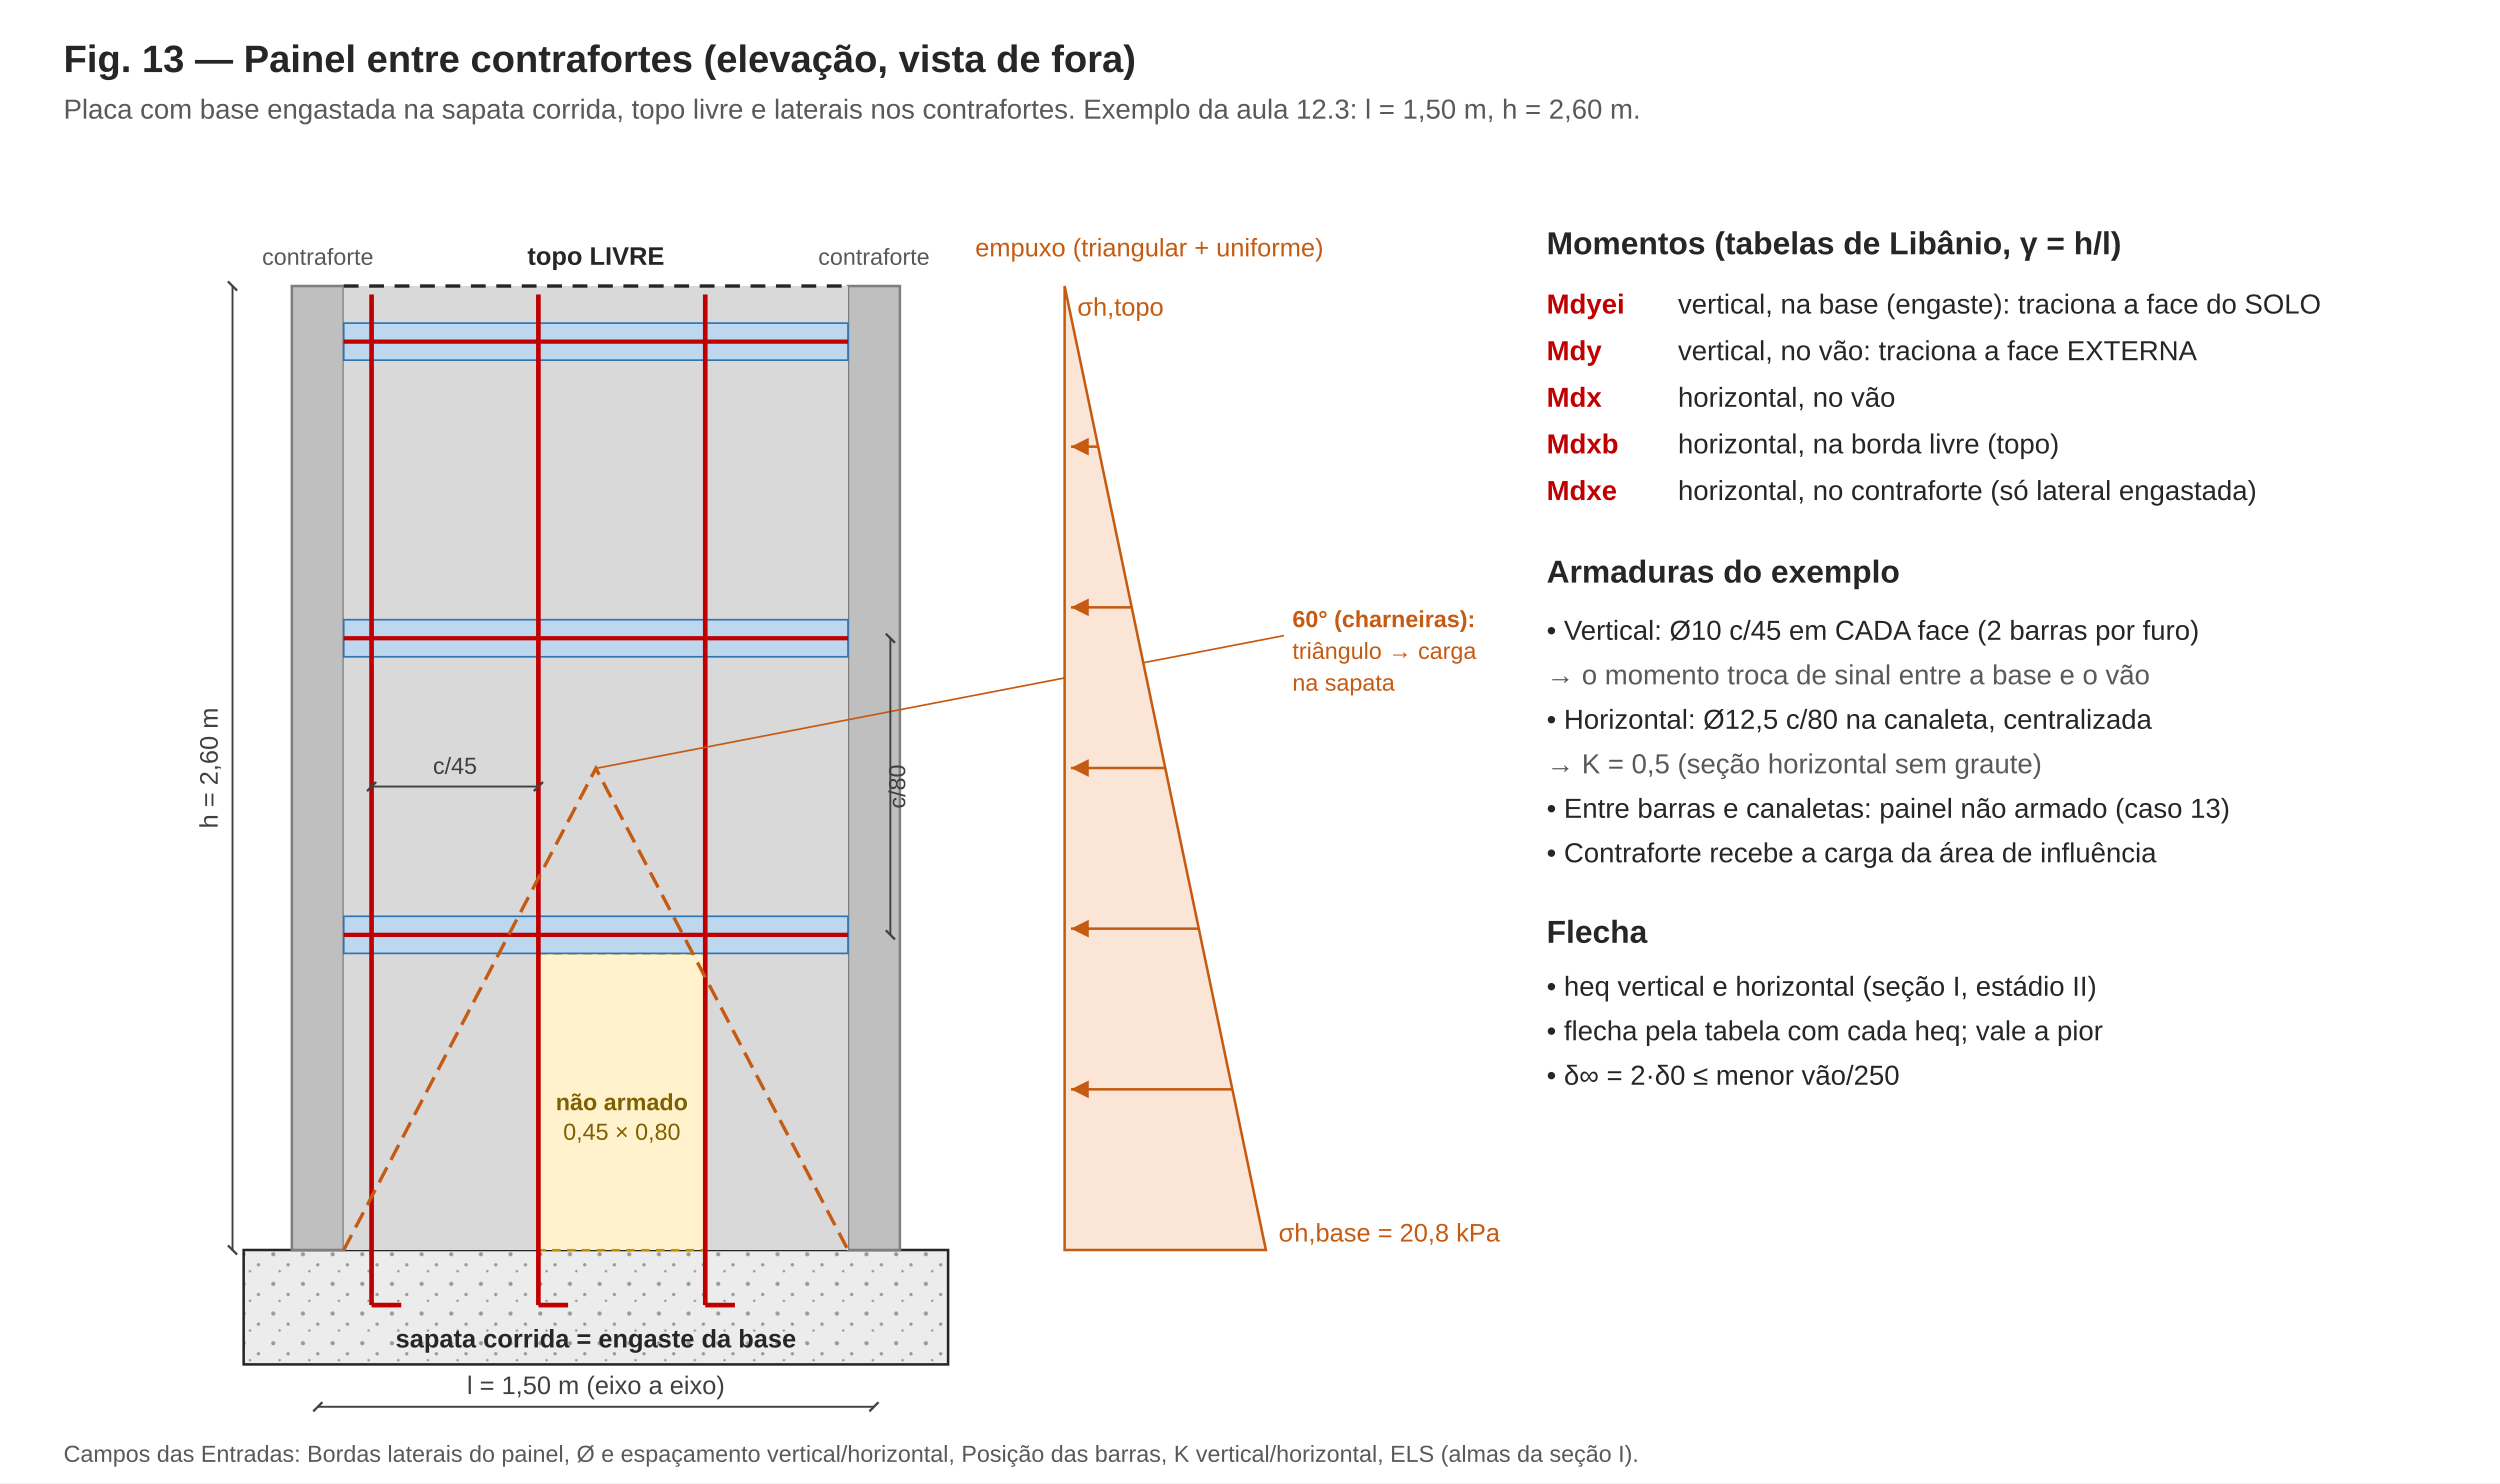
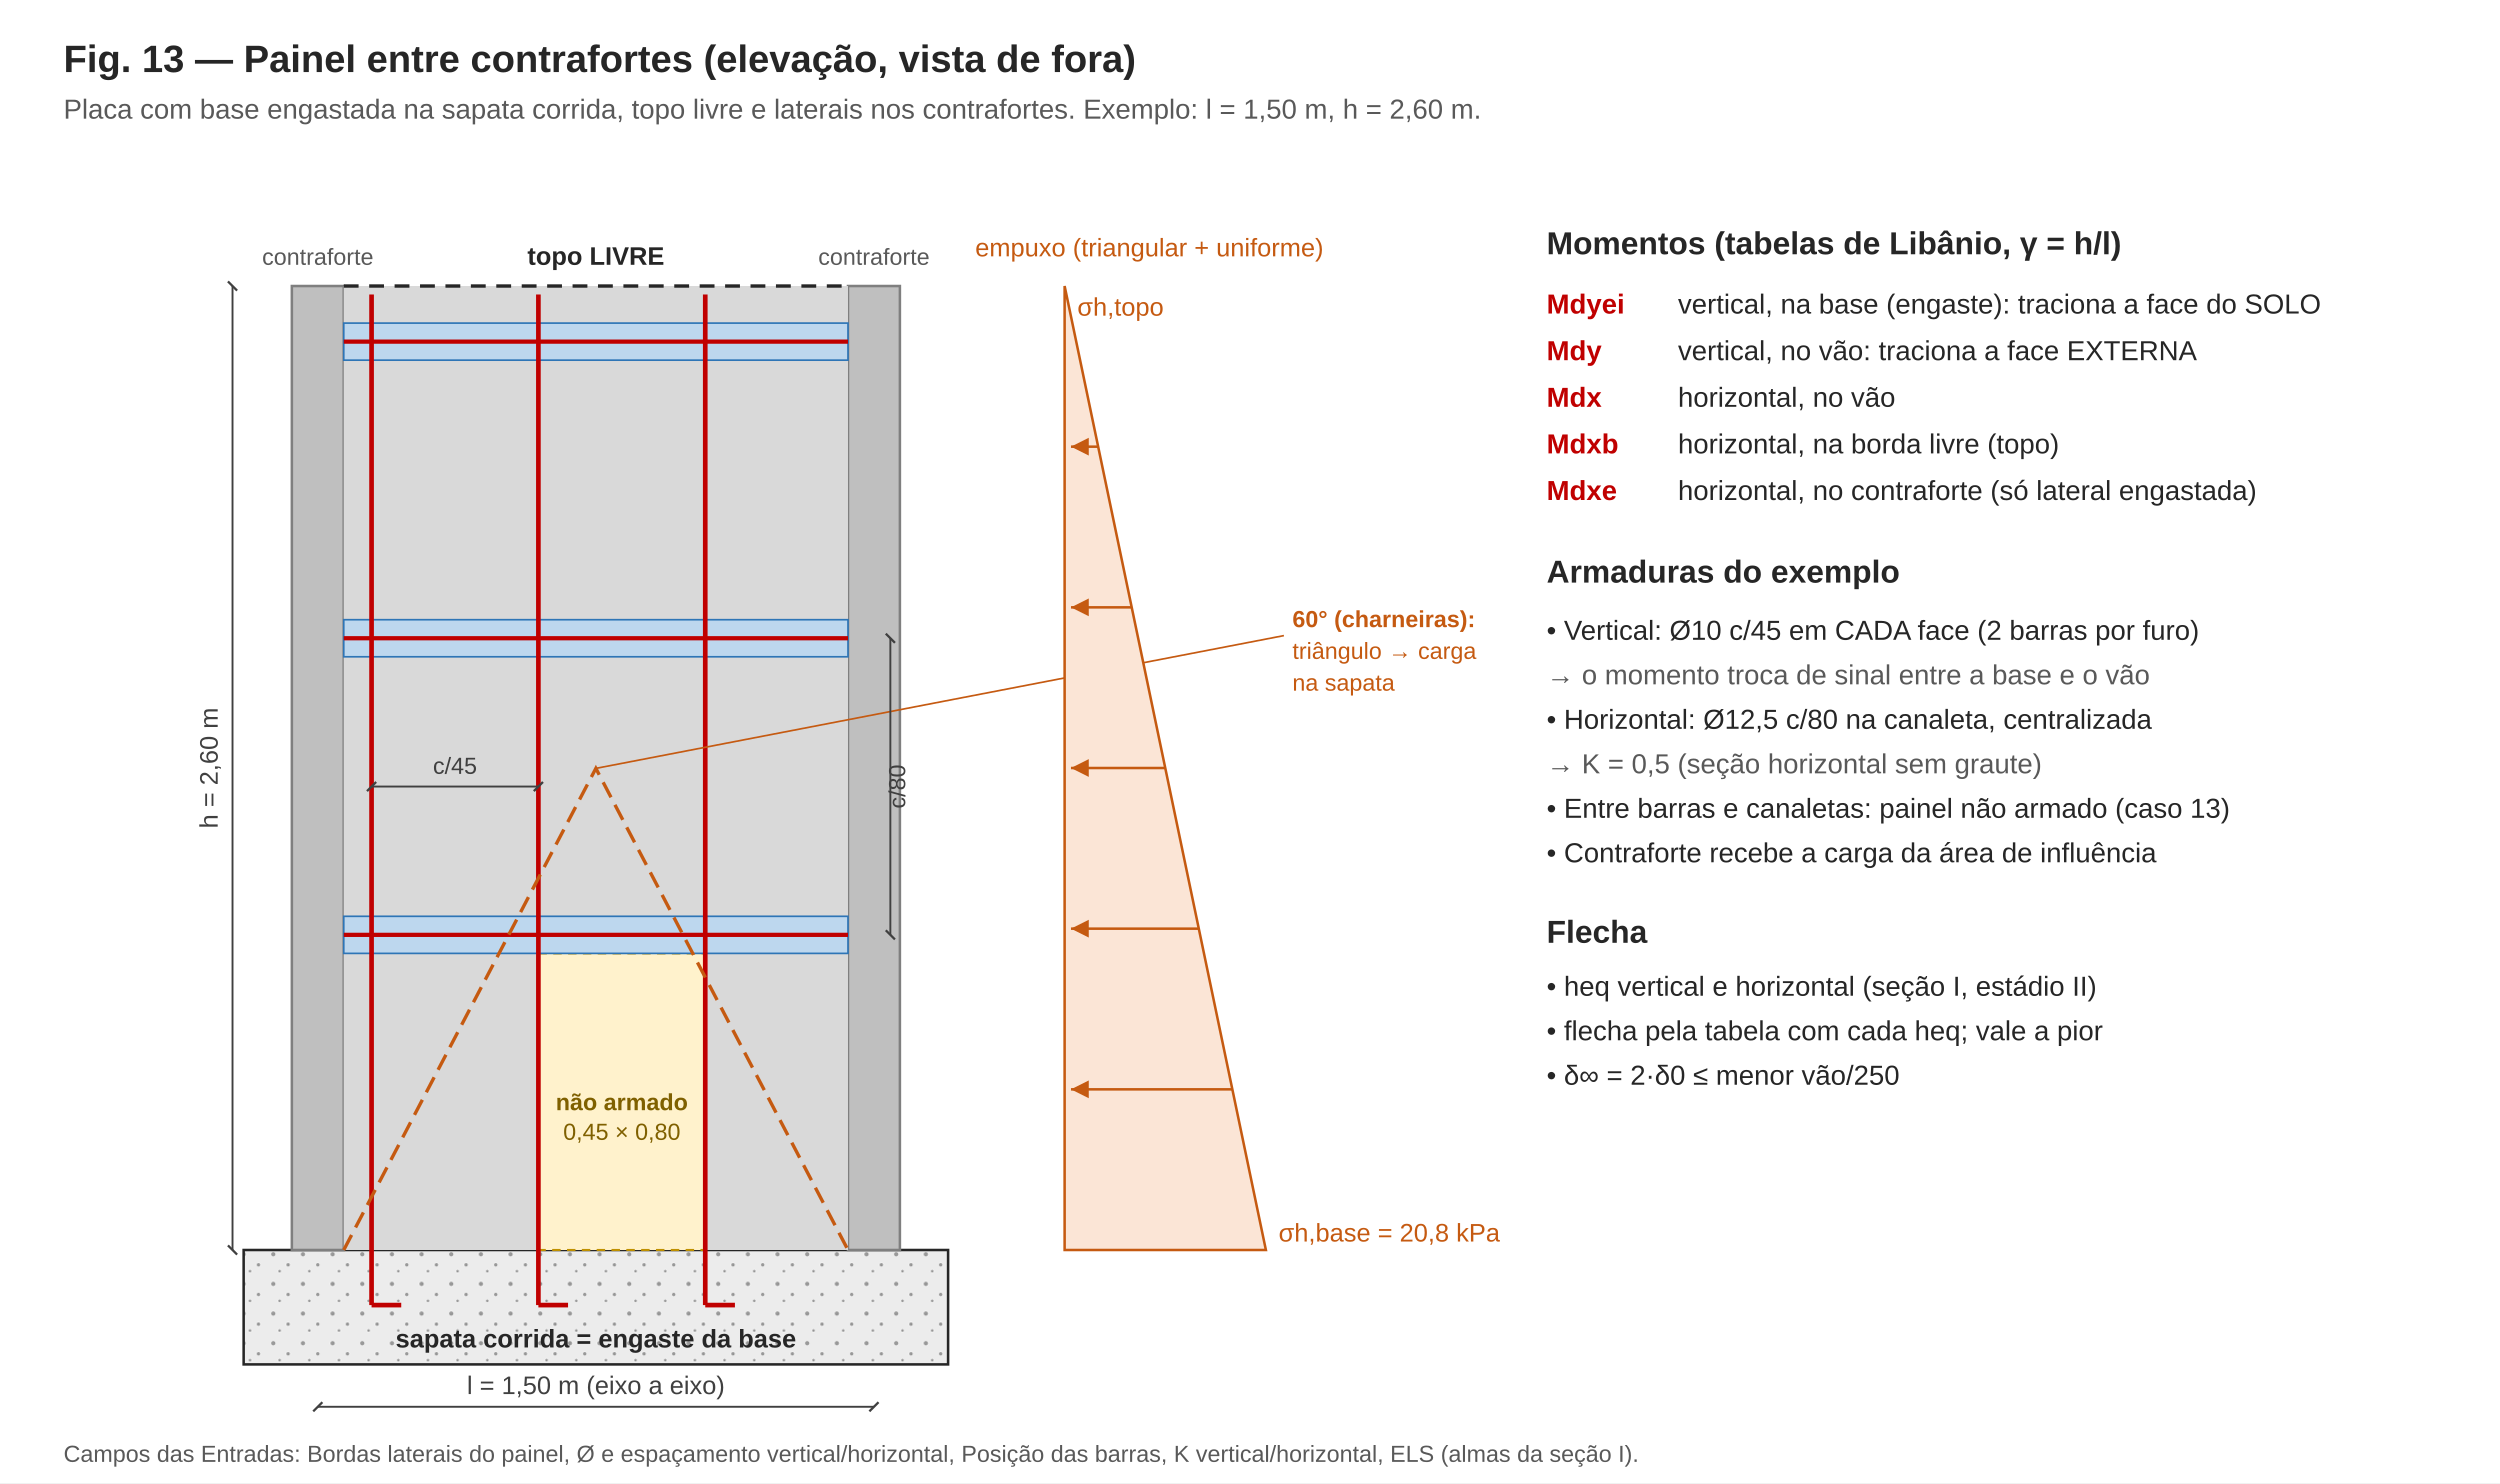
<svg xmlns="http://www.w3.org/2000/svg" width="1180" height="700" viewBox="0 0 1180 700">
  <defs>
    <marker id="arr" viewBox="0 0 10 10" refX="10" refY="5" markerWidth="7" markerHeight="7" orient="auto-start-reverse">
      <path d="M0,0 L10,5 L0,10 z" fill="#404040" />
    </marker>
    <marker id="arrL" viewBox="0 0 10 10" refX="10" refY="5" markerWidth="7" markerHeight="7" orient="auto-start-reverse">
      <path d="M0,0 L10,5 L0,10 z" fill="#c55a11" />
    </marker>
    <marker id="tick" viewBox="0 0 10 10" refX="5" refY="5" markerWidth="8" markerHeight="8" orient="auto">
      <path d="M2,8 L8,2" stroke="#404040" stroke-width="1.5" />
    </marker>
    <pattern id="soilh" patternUnits="userSpaceOnUse" width="10" height="10" patternTransform="rotate(45)">
      <rect width="10" height="10" fill="#e8d8b9" />
      <line x1="0" y1="0" x2="0" y2="10" stroke="#8d6e3f" stroke-width="1" opacity="0.45" />
    </pattern>
    <pattern id="conc" patternUnits="userSpaceOnUse" width="14" height="14">
      <rect width="14" height="14" fill="#ececec" />
      <circle cx="3" cy="4" r="1" fill="#9a9a9a" />
      <circle cx="10" cy="9" r="0.8" fill="#9a9a9a" />
      <circle cx="6" cy="12" r="0.6" fill="#9a9a9a" />
    </pattern>
  </defs>
  <rect width="1180" height="700" fill="#ffffff" />
  <text x="30.00" y="34.00" font-size="18" text-anchor="start" fill="#262626" font-weight="bold" style="font-family:Arial,'DejaVu Sans',sans-serif;">Fig. 13 — Painel entre contrafortes (elevação, vista de fora)</text>
-   <text x="30.00" y="56.00" font-size="13" text-anchor="start" fill="#595959" font-weight="normal" style="font-family:Arial,'DejaVu Sans',sans-serif;">Placa com base engastada na sapata corrida, topo livre e laterais nos contrafortes. Exemplo da aula 12.3: l = 1,50 m, h = 2,60 m.</text>
+   <text x="30.00" y="56.00" font-size="13" text-anchor="start" fill="#595959" font-weight="normal" style="font-family:Arial,'DejaVu Sans',sans-serif;">Placa com base engastada na sapata corrida, topo livre e laterais nos contrafortes. Exemplo: l = 1,50 m, h = 2,60 m.</text>
  <rect x="115.00" y="590.00" width="332.50" height="54.00" fill="url(#conc)" stroke="#262626" stroke-width="1.2" />
  <text x="281.25" y="636.00" font-size="12" text-anchor="middle" fill="#262626" font-weight="bold" style="font-family:Arial,'DejaVu Sans',sans-serif;">sapata corrida = engaste da base</text>
  <rect x="137.75" y="135.00" width="24.50" height="455.00" fill="#bfbfbf" stroke="#7f7f7f" stroke-width="1.2" />
  <rect x="400.25" y="135.00" width="24.50" height="455.00" fill="#bfbfbf" stroke="#7f7f7f" stroke-width="1.2" />
  <text x="150.00" y="125.00" font-size="11" text-anchor="middle" fill="#595959" font-weight="normal" style="font-family:Arial,'DejaVu Sans',sans-serif;">contraforte</text>
  <text x="412.50" y="125.00" font-size="11" text-anchor="middle" fill="#595959" font-weight="normal" style="font-family:Arial,'DejaVu Sans',sans-serif;">contraforte</text>
  <rect x="162.25" y="135.00" width="238.00" height="455.00" fill="#d9d9d9" stroke="none" stroke-width="1.2" />
  <line x1="162.25" y1="135.00" x2="400.25" y2="135.00" stroke="#262626" stroke-width="1.6" stroke-dasharray="7,5" />
  <text x="281.25" y="125.00" font-size="12" text-anchor="middle" fill="#262626" font-weight="bold" style="font-family:Arial,'DejaVu Sans',sans-serif;">topo LIVRE</text>
  <rect x="254.12" y="450.00" width="78.75" height="140.00" fill="#fff2cc" stroke="#bf9000" stroke-width="1.0" stroke-dasharray="4,3" />
  <text x="293.50" y="524.00" font-size="11" text-anchor="middle" fill="#7f6000" font-weight="bold" style="font-family:Arial,'DejaVu Sans',sans-serif;">não armado</text>
  <text x="293.50" y="538.00" font-size="11" text-anchor="middle" fill="#7f6000" font-weight="normal" style="font-family:Arial,'DejaVu Sans',sans-serif;">0,45 × 0,80</text>
  <rect x="162.25" y="432.50" width="238.00" height="17.50" fill="#bdd7ee" stroke="#2e75b6" stroke-width="0.8" />
  <line x1="162.25" y1="441.25" x2="400.25" y2="441.25" stroke="#c00000" stroke-width="2.0" />
  <rect x="162.25" y="292.50" width="238.00" height="17.50" fill="#bdd7ee" stroke="#2e75b6" stroke-width="0.8" />
  <line x1="162.25" y1="301.25" x2="400.25" y2="301.25" stroke="#c00000" stroke-width="2.0" />
  <rect x="162.25" y="152.50" width="238.00" height="17.50" fill="#bdd7ee" stroke="#2e75b6" stroke-width="0.8" />
  <line x1="162.25" y1="161.25" x2="400.25" y2="161.25" stroke="#c00000" stroke-width="2.0" />
  <line x1="175.38" y1="139.00" x2="175.38" y2="616.00" stroke="#c00000" stroke-width="2.2" />
  <line x1="175.38" y1="616.00" x2="189.38" y2="616.00" stroke="#c00000" stroke-width="2.2" />
  <line x1="254.12" y1="139.00" x2="254.12" y2="616.00" stroke="#c00000" stroke-width="2.2" />
  <line x1="254.12" y1="616.00" x2="268.12" y2="616.00" stroke="#c00000" stroke-width="2.2" />
  <line x1="332.88" y1="139.00" x2="332.88" y2="616.00" stroke="#c00000" stroke-width="2.2" />
  <line x1="332.88" y1="616.00" x2="346.88" y2="616.00" stroke="#c00000" stroke-width="2.2" />
  <polyline points="162.25,590.00 281.25,362.67 400.25,590.00" fill="none" stroke="#c55a11" stroke-width="1.6" stroke-dasharray="8,4" />
  <line x1="281.25" y1="362.67" x2="606.00" y2="300.00" stroke="#c55a11" stroke-width="0.8" />
  <text x="610.00" y="296.00" font-size="11" text-anchor="start" fill="#c55a11" font-weight="bold" style="font-family:Arial,'DejaVu Sans',sans-serif;">60° (charneiras):</text>
  <text x="610.00" y="311.00" font-size="11" text-anchor="start" fill="#c55a11" font-weight="normal" style="font-family:Arial,'DejaVu Sans',sans-serif;">triângulo → carga</text>
  <text x="610.00" y="326.00" font-size="11" text-anchor="start" fill="#c55a11" font-weight="normal" style="font-family:Arial,'DejaVu Sans',sans-serif;">na sapata</text>
  <line x1="150.00" y1="664.00" x2="412.50" y2="664.00" stroke="#404040" stroke-width="0.9" marker-start="url(#tick)" marker-end="url(#tick)" />
  <text x="281.25" y="658.00" font-size="12" text-anchor="middle" fill="#404040" font-weight="normal" style="font-family:Arial,'DejaVu Sans',sans-serif;">l = 1,50 m (eixo a eixo)</text>
  <line x1="109.75" y1="135.00" x2="109.75" y2="590.00" stroke="#404040" stroke-width="0.9" marker-start="url(#tick)" marker-end="url(#tick)" />
  <text x="102.75" y="362.50" font-size="12" text-anchor="middle" fill="#404040" font-weight="normal" style="font-family:Arial,'DejaVu Sans',sans-serif;" transform="rotate(-90 102.75 362.50)">h = 2,60 m</text>
  <line x1="175.38" y1="371.25" x2="254.12" y2="371.25" stroke="#404040" stroke-width="0.9" marker-start="url(#tick)" marker-end="url(#tick)" />
  <text x="214.75" y="365.25" font-size="11" text-anchor="middle" fill="#404040" font-weight="normal" style="font-family:Arial,'DejaVu Sans',sans-serif;">c/45</text>
  <line x1="420.25" y1="441.25" x2="420.25" y2="301.25" stroke="#404040" stroke-width="0.9" marker-start="url(#tick)" marker-end="url(#tick)" />
  <text x="427.25" y="371.25" font-size="11" text-anchor="middle" fill="#404040" font-weight="normal" style="font-family:Arial,'DejaVu Sans',sans-serif;" transform="rotate(-90 427.25 371.25)">c/80</text>
  <polygon points="502.50,135.00 502.50,590.00 597.50,590.00" fill="#fbe5d6" stroke="#c55a11" stroke-width="1.2" />
  <line x1="581.67" y1="514.17" x2="505.50" y2="514.17" stroke="#c55a11" stroke-width="1.2" marker-end="url(#arrL)" />
  <line x1="565.83" y1="438.33" x2="505.50" y2="438.33" stroke="#c55a11" stroke-width="1.2" marker-end="url(#arrL)" />
  <line x1="550.00" y1="362.50" x2="505.50" y2="362.50" stroke="#c55a11" stroke-width="1.2" marker-end="url(#arrL)" />
  <line x1="534.17" y1="286.67" x2="505.50" y2="286.67" stroke="#c55a11" stroke-width="1.2" marker-end="url(#arrL)" />
  <line x1="518.33" y1="210.83" x2="505.50" y2="210.83" stroke="#c55a11" stroke-width="1.2" marker-end="url(#arrL)" />
  <text x="603.50" y="586.00" font-size="12" text-anchor="start" fill="#c55a11" font-weight="normal" style="font-family:Arial,'DejaVu Sans',sans-serif;">σh,base = 20,8 kPa</text>
  <text x="508.50" y="149.00" font-size="12" text-anchor="start" fill="#c55a11" font-weight="normal" style="font-family:Arial,'DejaVu Sans',sans-serif;">σh,topo</text>
  <text x="542.50" y="121.00" font-size="12" text-anchor="middle" fill="#c55a11" font-weight="normal" style="font-family:Arial,'DejaVu Sans',sans-serif;">empuxo (triangular + uniforme)</text>
  <text x="730.00" y="120.00" font-size="15" text-anchor="start" fill="#262626" font-weight="bold" style="font-family:Arial,'DejaVu Sans',sans-serif;">Momentos (tabelas de Libânio, γ = h/l)</text>
  <text x="730.00" y="148.00" font-size="13" text-anchor="start" fill="#c00000" font-weight="bold" style="font-family:Arial,'DejaVu Sans',sans-serif;">Mdyei</text>
  <text x="792.00" y="148.00" font-size="13" text-anchor="start" fill="#262626" font-weight="normal" style="font-family:Arial,'DejaVu Sans',sans-serif;">vertical, na base (engaste): traciona a face do SOLO</text>
  <text x="730.00" y="170.00" font-size="13" text-anchor="start" fill="#c00000" font-weight="bold" style="font-family:Arial,'DejaVu Sans',sans-serif;">Mdy</text>
  <text x="792.00" y="170.00" font-size="13" text-anchor="start" fill="#262626" font-weight="normal" style="font-family:Arial,'DejaVu Sans',sans-serif;">vertical, no vão: traciona a face EXTERNA</text>
  <text x="730.00" y="192.00" font-size="13" text-anchor="start" fill="#c00000" font-weight="bold" style="font-family:Arial,'DejaVu Sans',sans-serif;">Mdx</text>
  <text x="792.00" y="192.00" font-size="13" text-anchor="start" fill="#262626" font-weight="normal" style="font-family:Arial,'DejaVu Sans',sans-serif;">horizontal, no vão</text>
  <text x="730.00" y="214.00" font-size="13" text-anchor="start" fill="#c00000" font-weight="bold" style="font-family:Arial,'DejaVu Sans',sans-serif;">Mdxb</text>
  <text x="792.00" y="214.00" font-size="13" text-anchor="start" fill="#262626" font-weight="normal" style="font-family:Arial,'DejaVu Sans',sans-serif;">horizontal, na borda livre (topo)</text>
  <text x="730.00" y="236.00" font-size="13" text-anchor="start" fill="#c00000" font-weight="bold" style="font-family:Arial,'DejaVu Sans',sans-serif;">Mdxe</text>
  <text x="792.00" y="236.00" font-size="13" text-anchor="start" fill="#262626" font-weight="normal" style="font-family:Arial,'DejaVu Sans',sans-serif;">horizontal, no contraforte (só lateral engastada)</text>
  <text x="730.00" y="275.00" font-size="15" text-anchor="start" fill="#262626" font-weight="bold" style="font-family:Arial,'DejaVu Sans',sans-serif;">Armaduras do exemplo</text>
  <text x="730.00" y="302.00" font-size="13" text-anchor="start" fill="#262626" font-weight="normal" style="font-family:Arial,'DejaVu Sans',sans-serif;">• Vertical: Ø10 c/45 em CADA face (2 barras por furo)</text>
  <text x="730.00" y="323.00" font-size="13" text-anchor="start" fill="#595959" font-weight="normal" style="font-family:Arial,'DejaVu Sans',sans-serif;">   → o momento troca de sinal entre a base e o vão</text>
  <text x="730.00" y="344.00" font-size="13" text-anchor="start" fill="#262626" font-weight="normal" style="font-family:Arial,'DejaVu Sans',sans-serif;">• Horizontal: Ø12,5 c/80 na canaleta, centralizada</text>
  <text x="730.00" y="365.00" font-size="13" text-anchor="start" fill="#595959" font-weight="normal" style="font-family:Arial,'DejaVu Sans',sans-serif;">   → K = 0,5 (seção horizontal sem graute)</text>
  <text x="730.00" y="386.00" font-size="13" text-anchor="start" fill="#262626" font-weight="normal" style="font-family:Arial,'DejaVu Sans',sans-serif;">• Entre barras e canaletas: painel não armado (caso 13)</text>
  <text x="730.00" y="407.00" font-size="13" text-anchor="start" fill="#262626" font-weight="normal" style="font-family:Arial,'DejaVu Sans',sans-serif;">• Contraforte recebe a carga da área de influência</text>
  <text x="730.00" y="445.00" font-size="15" text-anchor="start" fill="#262626" font-weight="bold" style="font-family:Arial,'DejaVu Sans',sans-serif;">Flecha</text>
  <text x="730.00" y="470.00" font-size="13" text-anchor="start" fill="#262626" font-weight="normal" style="font-family:Arial,'DejaVu Sans',sans-serif;">• heq vertical e horizontal (seção I, estádio II)</text>
  <text x="730.00" y="491.00" font-size="13" text-anchor="start" fill="#262626" font-weight="normal" style="font-family:Arial,'DejaVu Sans',sans-serif;">• flecha pela tabela com cada heq; vale a pior</text>
  <text x="730.00" y="512.00" font-size="13" text-anchor="start" fill="#262626" font-weight="normal" style="font-family:Arial,'DejaVu Sans',sans-serif;">• δ∞ = 2·δ0 ≤ menor vão/250</text>
  <text x="30.00" y="690.00" font-size="11" text-anchor="start" fill="#595959" font-weight="normal" style="font-family:Arial,'DejaVu Sans',sans-serif;">Campos das Entradas: Bordas laterais do painel, Ø e espaçamento vertical/horizontal, Posição das barras, K vertical/horizontal, ELS (almas da seção I).</text>
</svg>
